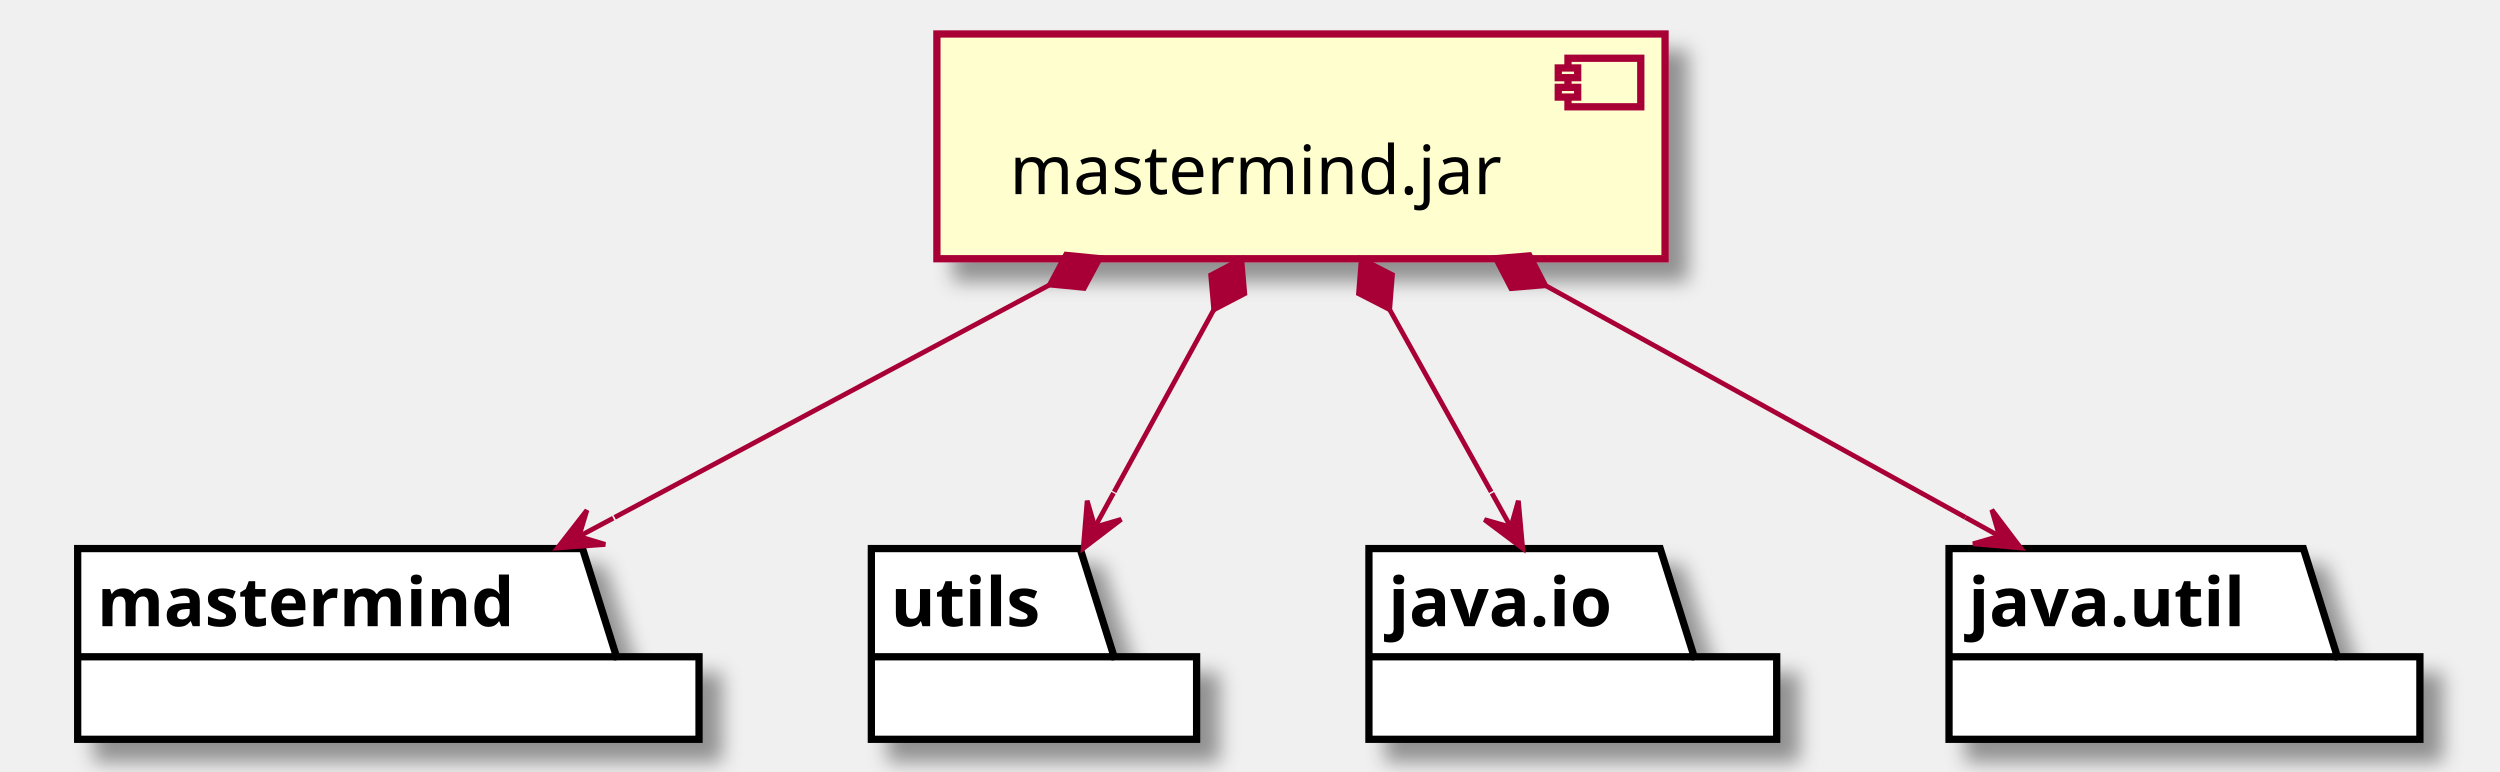
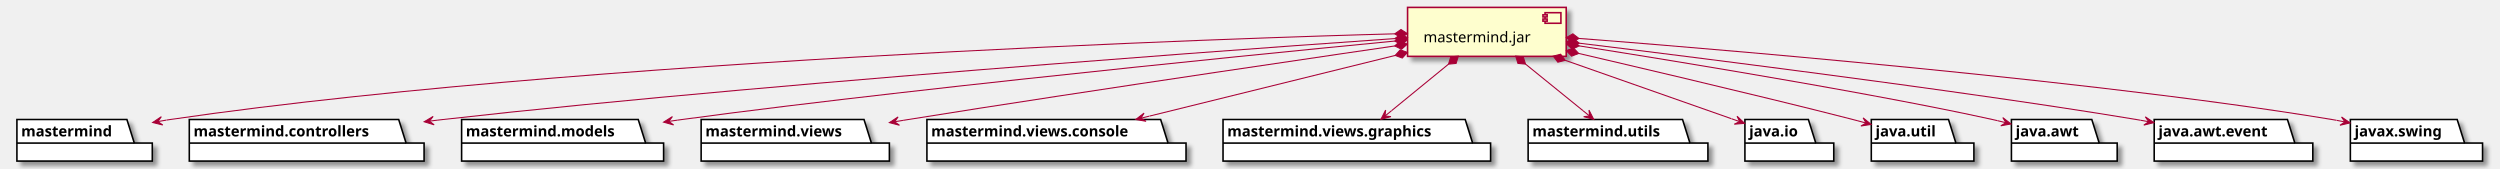
- <svg xmlns="http://www.w3.org/2000/svg" contentScriptType="application/ecmascript" contentStyleType="text/css" height="159px" preserveAspectRatio="none" style="width:515px;height:159px;" version="1.1" viewBox="0 0 515 159" width="515px" zoomAndPan="magnify">
+ <svg xmlns="http://www.w3.org/2000/svg" contentScriptType="application/ecmascript" contentStyleType="text/css" height="159px" preserveAspectRatio="none" style="width:2364px;height:159px;" version="1.1" viewBox="0 0 2364 159" width="2364px" zoomAndPan="magnify">
  <defs>
-     <filter height="300%" id="f4r6b04e9xg41" width="300%" x="-1" y="-1">
+     <filter height="300%" id="f1huy6irfb1byh" width="300%" x="-1" y="-1">
      <feGaussianBlur result="blurOut" stdDeviation="2.0" />
      <feColorMatrix in="blurOut" result="blurOut2" type="matrix" values="0 0 0 0 0 0 0 0 0 0 0 0 0 0 0 0 0 0 .4 0" />
      <feOffset dx="4.0" dy="4.0" in="blurOut2" result="blurOut3" />
      <feBlend in="SourceGraphic" in2="blurOut3" mode="normal" />
    </filter>
  </defs>
  <g>
-     <polygon fill="#FFFFFF" filter="url(#f4r6b04e9xg41)" points="16,113,120,113,127,135.297,144,135.297,144,152.297,16,152.297,16,113" style="stroke: #000000; stroke-width: 1.5;" />
-     <line style="stroke: #000000; stroke-width: 1.5;" x1="16" x2="127" y1="135.297" y2="135.297" />
+     <polygon fill="#FFFFFF" filter="url(#f1huy6irfb1byh)" points="16,113,120,113,127,135.297,144,135.297,144,152.297,16,152.297,16,113" style="stroke:#000000;stroke-width:1.5;" />
+     <line style="stroke:#000000;stroke-width:1.5;" x1="16" x2="127" y1="135.297" y2="135.297" />
    <text fill="#000000" font-family="sans-serif" font-size="14" font-weight="bold" lengthAdjust="spacingAndGlyphs" textLength="98" x="20" y="128.995">mastermind</text>
-     <polygon fill="#FFFFFF" filter="url(#f4r6b04e9xg41)" points="179.5,113,222.5,113,229.5,135.297,246.5,135.297,246.5,152.297,179.5,152.297,179.5,113" style="stroke: #000000; stroke-width: 1.5;" />
-     <line style="stroke: #000000; stroke-width: 1.5;" x1="179.5" x2="229.5" y1="135.297" y2="135.297" />
-     <text fill="#000000" font-family="sans-serif" font-size="14" font-weight="bold" lengthAdjust="spacingAndGlyphs" textLength="37" x="183.5" y="128.995">utils</text>
-     <polygon fill="#FFFFFF" filter="url(#f4r6b04e9xg41)" points="282,113,342,113,349,135.297,366,135.297,366,152.297,282,152.297,282,113" style="stroke: #000000; stroke-width: 1.5;" />
-     <line style="stroke: #000000; stroke-width: 1.5;" x1="282" x2="349" y1="135.297" y2="135.297" />
-     <text fill="#000000" font-family="sans-serif" font-size="14" font-weight="bold" lengthAdjust="spacingAndGlyphs" textLength="54" x="286" y="128.995">java.io</text>
-     <polygon fill="#FFFFFF" filter="url(#f4r6b04e9xg41)" points="401.5,113,474.5,113,481.5,135.297,498.5,135.297,498.5,152.297,401.5,152.297,401.5,113" style="stroke: #000000; stroke-width: 1.5;" />
-     <line style="stroke: #000000; stroke-width: 1.5;" x1="401.5" x2="481.5" y1="135.297" y2="135.297" />
-     <text fill="#000000" font-family="sans-serif" font-size="14" font-weight="bold" lengthAdjust="spacingAndGlyphs" textLength="67" x="405.5" y="128.995">java.util</text>
-     <rect fill="#FEFECE" filter="url(#f4r6b04e9xg41)" height="46.297" style="stroke: #A80036; stroke-width: 1.5;" width="150" x="193" y="7" />
-     <rect fill="#FEFECE" height="10" style="stroke: #A80036; stroke-width: 1.5;" width="15" x="323" y="12" />
-     <rect fill="#FEFECE" height="2" style="stroke: #A80036; stroke-width: 1.5;" width="4" x="321" y="14" />
-     <rect fill="#FEFECE" height="2" style="stroke: #A80036; stroke-width: 1.5;" width="4" x="321" y="18" />
-     <text fill="#000000" font-family="sans-serif" font-size="14" lengthAdjust="spacingAndGlyphs" textLength="110" x="208" y="39.995">mastermind.jar</text>
-     <path d="M216.16,58.712 C216.16,58.712 153.387,92.269 126.618,106.579 " fill="none" id="jar-mastermind" style="stroke: #A80036; stroke-width: 1.0;" />
-     <polygon fill="#A80036" points="114.854,112.868,124.677,112.152,119.263,110.51,120.904,105.097,114.854,112.868" style="stroke: #A80036; stroke-width: 1.0;" />
-     <line style="stroke: #A80036; stroke-width: 1.0;" x1="119.263" x2="126.319" y1="110.51" y2="106.739" />
-     <polygon fill="#A80036" points="226.743,53.055,219.566,52.356,216.16,58.712,223.337,59.411,226.743,53.055" style="stroke: #A80036; stroke-width: 1.0;" />
-     <path d="M250.033,63.831 C250.033,63.831 235.783,89.869 229.513,101.326 " fill="none" id="jar-utils" style="stroke: #A80036; stroke-width: 1.0;" />
-     <polygon fill="#A80036" points="223.146,112.961,230.976,106.986,225.547,108.575,223.958,103.145,223.146,112.961" style="stroke: #A80036; stroke-width: 1.0;" />
-     <line style="stroke: #A80036; stroke-width: 1.0;" x1="225.547" x2="229.387" y1="108.575" y2="101.557" />
-     <polygon fill="#A80036" points="255.794,53.304,249.405,56.647,250.033,63.831,256.423,60.488,255.794,53.304" style="stroke: #A80036; stroke-width: 1.0;" />
-     <path d="M286.269,63.787 C286.269,63.787 300.803,89.869 307.186,101.326 " fill="none" id="jar-java.io" style="stroke: #A80036; stroke-width: 1.0;" />
-     <polygon fill="#A80036" points="313.67,112.961,312.783,103.152,311.236,108.593,305.795,107.046,313.67,112.961" style="stroke: #A80036; stroke-width: 1.0;" />
-     <line style="stroke: #A80036; stroke-width: 1.0;" x1="311.236" x2="307.341" y1="108.593" y2="101.605" />
-     <polygon fill="#A80036" points="280.428,53.304,279.854,60.492,286.269,63.787,286.843,56.599,280.428,53.304" style="stroke: #A80036; stroke-width: 1.0;" />
-     <path d="M318.446,58.856 C318.446,58.856 378.955,92.269 404.869,106.579 " fill="none" id="jar-java.util" style="stroke: #A80036; stroke-width: 1.0;" />
-     <polygon fill="#A80036" points="416.259,112.868,410.314,105.016,411.882,110.451,406.447,112.019,416.259,112.868" style="stroke: #A80036; stroke-width: 1.0;" />
-     <line style="stroke: #A80036; stroke-width: 1.0;" x1="411.882" x2="404.878" y1="110.451" y2="106.584" />
-     <polygon fill="#A80036" points="307.941,53.055,311.26,59.457,318.446,58.856,315.127,52.454,307.941,53.055" style="stroke: #A80036; stroke-width: 1.0;" />
+     <polygon fill="#FFFFFF" filter="url(#f1huy6irfb1byh)" points="179,113,377,113,384,135.297,401,135.297,401,152.297,179,152.297,179,113" style="stroke:#000000;stroke-width:1.5;" />
+     <line style="stroke:#000000;stroke-width:1.5;" x1="179" x2="384" y1="135.297" y2="135.297" />
+     <text fill="#000000" font-family="sans-serif" font-size="14" font-weight="bold" lengthAdjust="spacingAndGlyphs" textLength="192" x="183" y="128.995">mastermind.controllers</text>
+     <polygon fill="#FFFFFF" filter="url(#f1huy6irfb1byh)" points="436.5,113,603.5,113,610.5,135.297,627.5,135.297,627.5,152.297,436.5,152.297,436.5,113" style="stroke:#000000;stroke-width:1.5;" />
+     <line style="stroke:#000000;stroke-width:1.5;" x1="436.5" x2="610.5" y1="135.297" y2="135.297" />
+     <text fill="#000000" font-family="sans-serif" font-size="14" font-weight="bold" lengthAdjust="spacingAndGlyphs" textLength="161" x="440.5" y="128.995">mastermind.models</text>
+     <polygon fill="#FFFFFF" filter="url(#f1huy6irfb1byh)" points="663,113,817,113,824,135.297,841,135.297,841,152.297,663,152.297,663,113" style="stroke:#000000;stroke-width:1.5;" />
+     <line style="stroke:#000000;stroke-width:1.5;" x1="663" x2="824" y1="135.297" y2="135.297" />
+     <text fill="#000000" font-family="sans-serif" font-size="14" font-weight="bold" lengthAdjust="spacingAndGlyphs" textLength="148" x="667" y="128.995">mastermind.views</text>
+     <polygon fill="#FFFFFF" filter="url(#f1huy6irfb1byh)" points="876.5,113,1097.5,113,1104.5,135.297,1121.5,135.297,1121.5,152.297,876.5,152.297,876.5,113" style="stroke:#000000;stroke-width:1.5;" />
+     <line style="stroke:#000000;stroke-width:1.5;" x1="876.5" x2="1104.5" y1="135.297" y2="135.297" />
+     <text fill="#000000" font-family="sans-serif" font-size="14" font-weight="bold" lengthAdjust="spacingAndGlyphs" textLength="215" x="880.5" y="128.995">mastermind.views.console</text>
+     <polygon fill="#FFFFFF" filter="url(#f1huy6irfb1byh)" points="1156.5,113,1385.5,113,1392.5,135.297,1409.5,135.297,1409.5,152.297,1156.5,152.297,1156.5,113" style="stroke:#000000;stroke-width:1.5;" />
+     <line style="stroke:#000000;stroke-width:1.5;" x1="1156.5" x2="1392.5" y1="135.297" y2="135.297" />
+     <text fill="#000000" font-family="sans-serif" font-size="14" font-weight="bold" lengthAdjust="spacingAndGlyphs" textLength="223" x="1160.5" y="128.995">mastermind.views.graphics</text>
+     <polygon fill="#FFFFFF" filter="url(#f1huy6irfb1byh)" points="1445,113,1591,113,1598,135.297,1615,135.297,1615,152.297,1445,152.297,1445,113" style="stroke:#000000;stroke-width:1.5;" />
+     <line style="stroke:#000000;stroke-width:1.5;" x1="1445" x2="1598" y1="135.297" y2="135.297" />
+     <text fill="#000000" font-family="sans-serif" font-size="14" font-weight="bold" lengthAdjust="spacingAndGlyphs" textLength="140" x="1449" y="128.995">mastermind.utils</text>
+     <polygon fill="#FFFFFF" filter="url(#f1huy6irfb1byh)" points="1650,113,1710,113,1717,135.297,1734,135.297,1734,152.297,1650,152.297,1650,113" style="stroke:#000000;stroke-width:1.5;" />
+     <line style="stroke:#000000;stroke-width:1.5;" x1="1650" x2="1717" y1="135.297" y2="135.297" />
+     <text fill="#000000" font-family="sans-serif" font-size="14" font-weight="bold" lengthAdjust="spacingAndGlyphs" textLength="54" x="1654" y="128.995">java.io</text>
+     <polygon fill="#FFFFFF" filter="url(#f1huy6irfb1byh)" points="1769.5,113,1842.5,113,1849.5,135.297,1866.5,135.297,1866.5,152.297,1769.5,152.297,1769.5,113" style="stroke:#000000;stroke-width:1.5;" />
+     <line style="stroke:#000000;stroke-width:1.5;" x1="1769.5" x2="1849.5" y1="135.297" y2="135.297" />
+     <text fill="#000000" font-family="sans-serif" font-size="14" font-weight="bold" lengthAdjust="spacingAndGlyphs" textLength="67" x="1773.5" y="128.995">java.util</text>
+     <polygon fill="#FFFFFF" filter="url(#f1huy6irfb1byh)" points="1902,113,1978,113,1985,135.297,2002,135.297,2002,152.297,1902,152.297,1902,113" style="stroke:#000000;stroke-width:1.5;" />
+     <line style="stroke:#000000;stroke-width:1.5;" x1="1902" x2="1985" y1="135.297" y2="135.297" />
+     <text fill="#000000" font-family="sans-serif" font-size="14" font-weight="bold" lengthAdjust="spacingAndGlyphs" textLength="70" x="1906" y="128.995">java.awt</text>
+     <polygon fill="#FFFFFF" filter="url(#f1huy6irfb1byh)" points="2037,113,2163,113,2170,135.297,2187,135.297,2187,152.297,2037,152.297,2037,113" style="stroke:#000000;stroke-width:1.5;" />
+     <line style="stroke:#000000;stroke-width:1.5;" x1="2037" x2="2170" y1="135.297" y2="135.297" />
+     <text fill="#000000" font-family="sans-serif" font-size="14" font-weight="bold" lengthAdjust="spacingAndGlyphs" textLength="120" x="2041" y="128.995">java.awt.event</text>
+     <polygon fill="#FFFFFF" filter="url(#f1huy6irfb1byh)" points="2222.5,113,2323.5,113,2330.5,135.297,2347.5,135.297,2347.5,152.297,2222.5,152.297,2222.5,113" style="stroke:#000000;stroke-width:1.5;" />
+     <line style="stroke:#000000;stroke-width:1.5;" x1="2222.5" x2="2330.5" y1="135.297" y2="135.297" />
+     <text fill="#000000" font-family="sans-serif" font-size="14" font-weight="bold" lengthAdjust="spacingAndGlyphs" textLength="95" x="2226.5" y="128.995">javax.swing</text>
+     <rect fill="#FEFECE" filter="url(#f1huy6irfb1byh)" height="46.297" style="stroke:#A80036;stroke-width:1.5;" width="150" x="1331" y="7" />
+     <rect fill="#FEFECE" height="10" style="stroke:#A80036;stroke-width:1.5;" width="15" x="1461" y="12" />
+     <rect fill="#FEFECE" height="2" style="stroke:#A80036;stroke-width:1.5;" width="4" x="1459" y="14" />
+     <rect fill="#FEFECE" height="2" style="stroke:#A80036;stroke-width:1.5;" width="4" x="1459" y="18" />
+     <text fill="#000000" font-family="sans-serif" font-size="14" lengthAdjust="spacingAndGlyphs" textLength="110" x="1346" y="39.995">mastermind.jar</text>
+     <path d="M1318.841,31.987 C1318.841,31.987 591.735,50.033 161,113 C159.814,113.173 158.619,113.355 157.417,113.544 " fill="none" id="jar-mastermind" style="stroke:#A80036;stroke-width:1.0;" />
+     <polygon fill="#A80036" points="144.377,115.827,153.932,118.215,149.302,114.965,152.553,110.335,144.377,115.827" style="stroke:#A80036;stroke-width:1.0;" />
+     <line style="stroke:#A80036;stroke-width:1.0;" x1="149.302" x2="157.181" y1="114.965" y2="113.585" />
+     <polygon fill="#A80036" points="1330.84,31.802,1324.779,27.895,1318.841,31.987,1324.902,35.894,1330.84,31.802" style="stroke:#A80036;stroke-width:1.0;" />
+     <path d="M1318.965,36.482 C1318.965,36.482 749.951,75.555 419,113 C417.356,113.186 415.701,113.376 414.036,113.571 " fill="none" id="jar-mastermind.controllers" style="stroke:#A80036;stroke-width:1.0;" />
+     <polygon fill="#A80036" points="401.124,115.135,410.54,118.023,406.088,114.534,409.577,110.081,401.124,115.135" style="stroke:#A80036;stroke-width:1.0;" />
+     <line style="stroke:#A80036;stroke-width:1.0;" x1="406.088" x2="414.029" y1="114.534" y2="113.572" />
+     <polygon fill="#A80036" points="1330.94,35.704,1324.693,32.101,1318.965,36.482,1325.212,40.085,1330.94,35.704" style="stroke:#A80036;stroke-width:1.0;" />
+     <path d="M1318.811,38.833 C1318.811,38.833 887.687,80.084 645,113 C643.483,113.206 641.954,113.416 640.417,113.63 " fill="none" id="jar-mastermind.models" style="stroke:#A80036;stroke-width:1.0;" />
+     <polygon fill="#A80036" points="627.503,115.486,636.98,118.166,632.452,114.775,635.843,110.247,627.503,115.486" style="stroke:#A80036;stroke-width:1.0;" />
+     <line style="stroke:#A80036;stroke-width:1.0;" x1="632.452" x2="640.371" y1="114.775" y2="113.637" />
+     <polygon fill="#A80036" points="1330.76,37.725,1324.416,34.296,1318.811,38.833,1325.155,42.262,1330.76,37.725" style="stroke:#A80036;stroke-width:1.0;" />
+     <path d="M1318.833,43.456 C1318.833,43.456 1020.53,86.932 859,113 C857.351,113.266 855.688,113.536 854.014,113.809 " fill="none" id="jar-mastermind.views" style="stroke:#A80036;stroke-width:1.0;" />
+     <polygon fill="#A80036" points="841.013,115.954,850.544,118.436,845.946,115.141,849.242,110.543,841.013,115.954" style="stroke:#A80036;stroke-width:1.0;" />
+     <line style="stroke:#A80036;stroke-width:1.0;" x1="845.946" x2="853.84" y1="115.141" y2="113.838" />
+     <polygon fill="#A80036" points="1330.71,41.742,1324.2,38.64,1318.833,43.456,1325.343,46.558,1330.71,41.742" style="stroke:#A80036;stroke-width:1.0;" />
+     <path d="M1319.233,52.437 C1319.233,52.437 1155.29,92.907 1086.91,109.792 " fill="none" id="jar-mastermind.views.console" style="stroke:#A80036;stroke-width:1.0;" />
+     <polygon fill="#A80036" points="1074.03,112.973,1083.726,114.7,1078.884,111.775,1081.81,106.933,1074.03,112.973" style="stroke:#A80036;stroke-width:1.0;" />
+     <line style="stroke:#A80036;stroke-width:1.0;" x1="1078.884" x2="1086.65" y1="111.775" y2="109.856" />
+     <polygon fill="#A80036" points="1330.88,49.55,1324.094,47.111,1319.233,52.437,1326.019,54.876,1330.88,49.55" style="stroke:#A80036;stroke-width:1.0;" />
+     <path d="M1369.719,60.65 C1369.719,60.65 1332.21,91.293 1315.94,104.588 " fill="none" id="jar-mastermind.views.graphics" style="stroke:#A80036;stroke-width:1.0;" />
+     <polygon fill="#A80036" points="1305.8,112.868,1315.3,110.269,1309.671,109.704,1310.237,104.075,1305.8,112.868" style="stroke:#A80036;stroke-width:1.0;" />
+     <line style="stroke:#A80036;stroke-width:1.0;" x1="1309.671" x2="1315.87" y1="109.704" y2="104.643" />
+     <polygon fill="#A80036" points="1379.01,53.055,1371.833,53.755,1369.719,60.65,1376.896,59.95,1379.01,53.055" style="stroke:#A80036;stroke-width:1.0;" />
+     <path d="M1442.532,60.611 C1442.532,60.611 1480.39,91.293 1496.8,104.588 " fill="none" id="jar-mastermind.utils" style="stroke:#A80036;stroke-width:1.0;" />
+     <polygon fill="#A80036" points="1507.01,112.868,1502.537,104.094,1503.126,109.72,1497.499,110.308,1507.01,112.868" style="stroke:#A80036;stroke-width:1.0;" />
+     <line style="stroke:#A80036;stroke-width:1.0;" x1="1503.126" x2="1496.915" y1="109.72" y2="104.683" />
+     <polygon fill="#A80036" points="1433.21,53.055,1435.353,59.941,1442.532,60.611,1440.39,53.726,1433.21,53.055" style="stroke:#A80036;stroke-width:1.0;" />
+     <path d="M1480.08,57.037 C1480.08,57.037 1592.99,96.707 1637.21,112.245 " fill="none" id="jar-java.io" style="stroke:#A80036;stroke-width:1.0;" />
+     <polygon fill="#A80036" points="1649.73,116.646,1642.56,109.894,1645.012,114.992,1639.913,117.444,1649.73,116.646" style="stroke:#A80036;stroke-width:1.0;" />
+     <line style="stroke:#A80036;stroke-width:1.0;" x1="1645.012" x2="1637.465" y1="114.992" y2="112.337" />
+     <polygon fill="#A80036" points="1468.76,53.055,1473.093,58.819,1480.08,57.037,1475.747,51.273,1468.76,53.055" style="stroke:#A80036;stroke-width:1.0;" />
+     <path d="M1492.831,50.545 C1492.831,50.545 1664.51,90.38 1752,113 C1753.59,113.41 1755.2,113.83 1756.82,114.257 " fill="none" id="jar-java.util" style="stroke:#A80036;stroke-width:1.0;" />
+     <polygon fill="#A80036" points="1769.4,117.637,1761.745,111.439,1764.571,116.34,1759.671,119.166,1769.4,117.637" style="stroke:#A80036;stroke-width:1.0;" />
+     <line style="stroke:#A80036;stroke-width:1.0;" x1="1764.571" x2="1756.85" y1="116.34" y2="114.265" />
+     <polygon fill="#A80036" points="1481.13,47.881,1486.092,53.113,1492.831,50.545,1487.868,45.313,1481.13,47.881" style="stroke:#A80036;stroke-width:1.0;" />
+     <path d="M1493.233,43.388 C1493.233,43.388 1749.01,83.13 1884,113 C1885.61,113.357 1887.24,113.728 1888.89,114.109 " fill="none" id="jar-java.awt" style="stroke:#A80036;stroke-width:1.0;" />
+     <polygon fill="#A80036" points="1901.63,117.22,1893.837,111.198,1896.773,116.033,1891.938,118.97,1901.63,117.22" style="stroke:#A80036;stroke-width:1.0;" />
+     <line style="stroke:#A80036;stroke-width:1.0;" x1="1896.773" x2="1889" y1="116.033" y2="114.137" />
+     <polygon fill="#A80036" points="1481.36,41.647,1486.716,46.475,1493.233,43.388,1487.877,38.56,1481.36,41.647" style="stroke:#A80036;stroke-width:1.0;" />
+     <path d="M1493.3,40.836 C1493.3,40.836 1833.67,81.858 2020,113 C2021.28,113.214 2022.57,113.433 2023.87,113.655 " fill="none" id="jar-java.awt.event" style="stroke:#A80036;stroke-width:1.0;" />
+     <polygon fill="#A80036" points="2036.76,115.952,2028.598,110.441,2031.837,115.079,2027.199,118.318,2036.76,115.952" style="stroke:#A80036;stroke-width:1.0;" />
+     <line style="stroke:#A80036;stroke-width:1.0;" x1="2031.837" x2="2023.965" y1="115.079" y2="113.672" />
+     <polygon fill="#A80036" points="1481.38,39.451,1486.878,44.117,1493.3,40.836,1487.801,36.17,1481.38,39.451" style="stroke:#A80036;stroke-width:1.0;" />
+     <path d="M1493.024,36.352 C1493.024,36.352 1948.72,70.389 2205,113 C2206.41,113.234 2207.82,113.478 2209.25,113.73 " fill="none" id="jar-javax.swing" style="stroke:#A80036;stroke-width:1.0;" />
+     <polygon fill="#A80036" points="2222.26,116.211,2214.166,110.6,2217.348,115.277,2212.671,118.459,2222.26,116.211" style="stroke:#A80036;stroke-width:1.0;" />
+     <line style="stroke:#A80036;stroke-width:1.0;" x1="2217.348" x2="2209.49" y1="115.277" y2="113.776" />
+     <polygon fill="#A80036" points="1481.05,35.561,1486.773,39.948,1493.024,36.352,1487.301,31.965,1481.05,35.561" style="stroke:#A80036;stroke-width:1.0;" />
  </g>
</svg>
